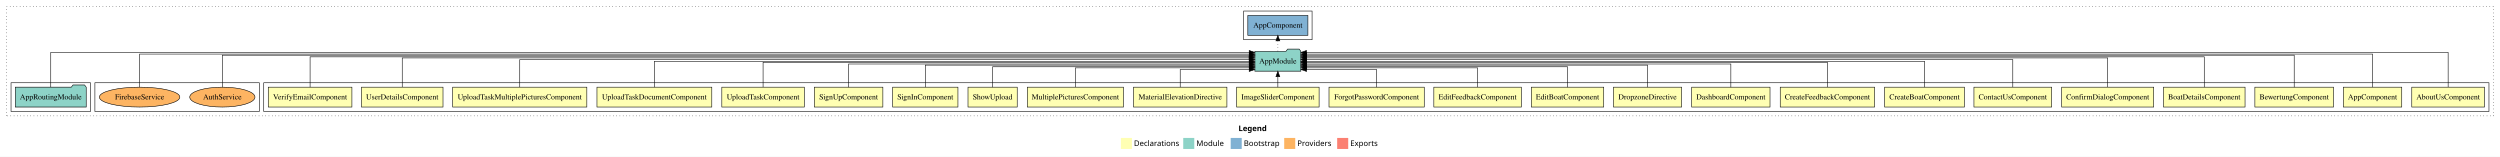
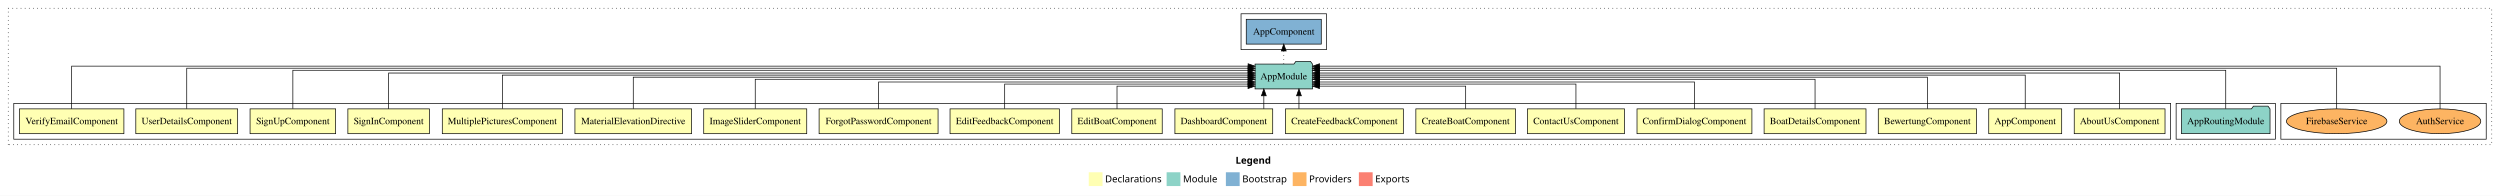
- <svg xmlns="http://www.w3.org/2000/svg" width="4531pt" height="284pt" viewBox="0.00 0.00 4531.00 284.00">
+ <svg xmlns="http://www.w3.org/2000/svg" width="3628pt" height="284pt" viewBox="0.00 0.00 3628.00 284.00">
  <g id="graph0" class="graph" transform="scale(1 1) rotate(0) translate(4 280)">
-     <polygon fill="white" stroke="transparent" points="-4,4 -4,-280 4527,-280 4527,4 -4,4" />
-     <text text-anchor="start" x="2240.51" y="-42.4" font-family="sans-serif" font-weight="bold" font-size="14.00">Legend</text>
-     <polygon fill="#ffffb3" stroke="transparent" points="2027.5,-10 2027.5,-30 2047.5,-30 2047.5,-10 2027.5,-10" />
-     <text text-anchor="start" x="2051.13" y="-15.4" font-family="sans-serif" font-size="14.00">  Declarations</text>
-     <polygon fill="#8dd3c7" stroke="transparent" points="2140.5,-10 2140.5,-30 2160.5,-30 2160.5,-10 2140.5,-10" />
-     <text text-anchor="start" x="2164.23" y="-15.4" font-family="sans-serif" font-size="14.00">  Module</text>
-     <polygon fill="#80b1d3" stroke="transparent" points="2226.5,-10 2226.5,-30 2246.5,-30 2246.5,-10 2226.5,-10" />
-     <text text-anchor="start" x="2250.28" y="-15.4" font-family="sans-serif" font-size="14.00">  Bootstrap</text>
-     <polygon fill="#fdb462" stroke="transparent" points="2323.5,-10 2323.5,-30 2343.5,-30 2343.5,-10 2323.5,-10" />
-     <text text-anchor="start" x="2347.17" y="-15.4" font-family="sans-serif" font-size="14.00">  Providers</text>
-     <polygon fill="#fb8072" stroke="transparent" points="2419.5,-10 2419.5,-30 2439.5,-30 2439.5,-10 2419.5,-10" />
-     <text text-anchor="start" x="2443.23" y="-15.4" font-family="sans-serif" font-size="14.00">  Exports</text>
+     <polygon fill="white" stroke="transparent" points="-4,4 -4,-280 3624,-280 3624,4 -4,4" />
+     <text text-anchor="start" x="1789.01" y="-42.4" font-family="sans-serif" font-weight="bold" font-size="14.00">Legend</text>
+     <polygon fill="#ffffb3" stroke="transparent" points="1576,-10 1576,-30 1596,-30 1596,-10 1576,-10" />
+     <text text-anchor="start" x="1599.63" y="-15.4" font-family="sans-serif" font-size="14.00">  Declarations</text>
+     <polygon fill="#8dd3c7" stroke="transparent" points="1689,-10 1689,-30 1709,-30 1709,-10 1689,-10" />
+     <text text-anchor="start" x="1712.73" y="-15.4" font-family="sans-serif" font-size="14.00">  Module</text>
+     <polygon fill="#80b1d3" stroke="transparent" points="1775,-10 1775,-30 1795,-30 1795,-10 1775,-10" />
+     <text text-anchor="start" x="1798.78" y="-15.4" font-family="sans-serif" font-size="14.00">  Bootstrap</text>
+     <polygon fill="#fdb462" stroke="transparent" points="1872,-10 1872,-30 1892,-30 1892,-10 1872,-10" />
+     <text text-anchor="start" x="1895.67" y="-15.4" font-family="sans-serif" font-size="14.00">  Providers</text>
+     <polygon fill="#fb8072" stroke="transparent" points="1968,-10 1968,-30 1988,-30 1988,-10 1968,-10" />
+     <text text-anchor="start" x="1991.73" y="-15.4" font-family="sans-serif" font-size="14.00">  Exports</text>
    <g id="clust1" class="cluster">
-       <polygon fill="none" stroke="black" stroke-dasharray="1,5" points="8,-70 8,-268 4515,-268 4515,-70 8,-70" />
+       <polygon fill="none" stroke="black" stroke-dasharray="1,5" points="8,-70 8,-268 3612,-268 3612,-70 8,-70" />
+     </g>
+     <g id="clust24" class="cluster">
+       <polygon fill="none" stroke="black" points="1797,-208 1797,-260 1921,-260 1921,-208 1797,-208" />
+     </g>
+     <g id="clust25" class="cluster">
+       <polygon fill="none" stroke="black" points="3306,-78 3306,-130 3604,-130 3604,-78 3306,-78" />
+     </g>
+     <g id="clust22" class="cluster">
+       <polygon fill="none" stroke="black" points="3154,-78 3154,-130 3298,-130 3298,-78 3154,-78" />
    </g>
    <g id="clust2" class="cluster">
-       <polygon fill="none" stroke="black" points="474,-78 474,-130 4507,-130 4507,-78 474,-78" />
-     </g>
-     <g id="clust30" class="cluster">
-       <polygon fill="none" stroke="black" points="168,-78 168,-130 466,-130 466,-78 168,-78" />
-     </g>
-     <g id="clust27" class="cluster">
-       <polygon fill="none" stroke="black" points="16,-78 16,-130 160,-130 160,-78 16,-78" />
-     </g>
-     <g id="clust29" class="cluster">
-       <polygon fill="none" stroke="black" points="2250,-208 2250,-260 2374,-260 2374,-208 2250,-208" />
+       <polygon fill="none" stroke="black" points="16,-78 16,-130 3146,-130 3146,-78 16,-78" />
    </g>
    <g id="node1" class="node">
-       <polygon fill="#ffffb3" stroke="black" points="4498.88,-122 4367.12,-122 4367.12,-86 4498.88,-86 4498.88,-122" />
-       <text text-anchor="middle" x="4433" y="-99.8" font-family="Times,serif" font-size="14.00">AboutUsComponent</text>
-     </g>
-     <g id="node25" class="node">
-       <polygon fill="#8dd3c7" stroke="black" points="2353.66,-187 2350.66,-191 2329.66,-191 2326.66,-187 2270.34,-187 2270.34,-151 2353.66,-151 2353.66,-187" />
-       <text text-anchor="middle" x="2312" y="-164.8" font-family="Times,serif" font-size="14.00">AppModule</text>
+       <polygon fill="#ffffb3" stroke="black" points="3137.88,-122 3006.12,-122 3006.12,-86 3137.88,-86 3137.88,-122" />
+       <text text-anchor="middle" x="3072" y="-99.8" font-family="Times,serif" font-size="14.00">AboutUsComponent</text>
+     </g>
+     <g id="node20" class="node">
+       <polygon fill="#8dd3c7" stroke="black" points="1900.66,-187 1897.66,-191 1876.66,-191 1873.66,-187 1817.34,-187 1817.34,-151 1900.66,-151 1900.66,-187" />
+       <text text-anchor="middle" x="1859" y="-164.8" font-family="Times,serif" font-size="14.00">AppModule</text>
    </g>
    <g id="edge1" class="edge">
-       <path fill="none" stroke="black" d="M4433,-122.38C4433,-146.28 4433,-185 4433,-185 4433,-185 2363.89,-185 2363.89,-185" />
-       <polygon fill="black" stroke="black" points="2363.89,-181.5 2353.89,-185 2363.89,-188.5 2363.89,-181.5" />
+       <path fill="none" stroke="black" d="M3072,-122.03C3072,-142.77 3072,-174 3072,-174 3072,-174 1910.75,-174 1910.75,-174" />
+       <polygon fill="black" stroke="black" points="1910.75,-170.5 1900.75,-174 1910.75,-177.5 1910.75,-170.5" />
    </g>
    <g id="node2" class="node">
-       <polygon fill="#ffffb3" stroke="black" points="4348.94,-122 4243.06,-122 4243.06,-86 4348.94,-86 4348.94,-122" />
-       <text text-anchor="middle" x="4296" y="-99.8" font-family="Times,serif" font-size="14.00">AppComponent</text>
+       <polygon fill="#ffffb3" stroke="black" points="2987.94,-122 2882.06,-122 2882.06,-86 2987.94,-86 2987.94,-122" />
+       <text text-anchor="middle" x="2935" y="-99.8" font-family="Times,serif" font-size="14.00">AppComponent</text>
    </g>
    <g id="edge2" class="edge">
-       <path fill="none" stroke="black" d="M4296,-122.09C4296,-145.13 4296,-182 4296,-182 4296,-182 2363.9,-182 2363.9,-182" />
-       <polygon fill="black" stroke="black" points="2363.9,-178.5 2353.9,-182 2363.9,-185.5 2363.9,-178.5" />
+       <path fill="none" stroke="black" d="M2935,-122.31C2935,-142.15 2935,-171 2935,-171 2935,-171 1910.85,-171 1910.85,-171" />
+       <polygon fill="black" stroke="black" points="1910.85,-167.5 1900.85,-171 1910.85,-174.5 1910.85,-167.5" />
    </g>
    <g id="node3" class="node">
-       <polygon fill="#ffffb3" stroke="black" points="4225.26,-122 4082.74,-122 4082.74,-86 4225.26,-86 4225.26,-122" />
-       <text text-anchor="middle" x="4154" y="-99.8" font-family="Times,serif" font-size="14.00">BewertungComponent</text>
+       <polygon fill="#ffffb3" stroke="black" points="2864.26,-122 2721.74,-122 2721.74,-86 2864.26,-86 2864.26,-122" />
+       <text text-anchor="middle" x="2793" y="-99.8" font-family="Times,serif" font-size="14.00">BewertungComponent</text>
    </g>
    <g id="edge3" class="edge">
-       <path fill="none" stroke="black" d="M4154,-122.01C4154,-144.49 4154,-180 4154,-180 4154,-180 2363.93,-180 2363.93,-180" />
-       <polygon fill="black" stroke="black" points="2363.93,-176.5 2353.93,-180 2363.93,-183.5 2363.93,-176.5" />
+       <path fill="none" stroke="black" d="M2793,-122.17C2793,-141.09 2793,-168 2793,-168 2793,-168 1910.95,-168 1910.95,-168" />
+       <polygon fill="black" stroke="black" points="1910.95,-164.5 1900.95,-168 1910.95,-171.5 1910.95,-164.5" />
    </g>
    <g id="node4" class="node">
-       <polygon fill="#ffffb3" stroke="black" points="4064.93,-122 3917.07,-122 3917.07,-86 4064.93,-86 4064.93,-122" />
-       <text text-anchor="middle" x="3991" y="-99.8" font-family="Times,serif" font-size="14.00">BoatDetailsComponent</text>
+       <polygon fill="#ffffb3" stroke="black" points="2703.93,-122 2556.07,-122 2556.07,-86 2703.93,-86 2703.93,-122" />
+       <text text-anchor="middle" x="2630" y="-99.8" font-family="Times,serif" font-size="14.00">BoatDetailsComponent</text>
    </g>
    <g id="edge4" class="edge">
-       <path fill="none" stroke="black" d="M3991,-122.04C3991,-143.66 3991,-177 3991,-177 3991,-177 2363.92,-177 2363.92,-177" />
-       <polygon fill="black" stroke="black" points="2363.92,-173.5 2353.92,-177 2363.92,-180.5 2363.92,-173.5" />
+       <path fill="none" stroke="black" d="M2630,-122.3C2630,-140.27 2630,-165 2630,-165 2630,-165 1910.73,-165 1910.73,-165" />
+       <polygon fill="black" stroke="black" points="1910.73,-161.5 1900.73,-165 1910.73,-168.5 1910.73,-161.5" />
    </g>
    <g id="node5" class="node">
-       <polygon fill="#ffffb3" stroke="black" points="3899.37,-122 3732.63,-122 3732.63,-86 3899.37,-86 3899.37,-122" />
-       <text text-anchor="middle" x="3816" y="-99.8" font-family="Times,serif" font-size="14.00">ConfirmDialogComponent</text>
+       <polygon fill="#ffffb3" stroke="black" points="2538.37,-122 2371.63,-122 2371.63,-86 2538.37,-86 2538.37,-122" />
+       <text text-anchor="middle" x="2455" y="-99.8" font-family="Times,serif" font-size="14.00">ConfirmDialogComponent</text>
    </g>
    <g id="edge5" class="edge">
-       <path fill="none" stroke="black" d="M3816,-122.28C3816,-143.32 3816,-175 3816,-175 3816,-175 2363.8,-175 2363.8,-175" />
-       <polygon fill="black" stroke="black" points="2363.8,-171.5 2353.8,-175 2363.8,-178.5 2363.8,-171.5" />
+       <path fill="none" stroke="black" d="M2455,-122.04C2455,-138.73 2455,-161 2455,-161 2455,-161 1910.91,-161 1910.91,-161" />
+       <polygon fill="black" stroke="black" points="1910.91,-157.5 1900.91,-161 1910.91,-164.5 1910.91,-157.5" />
    </g>
    <g id="node6" class="node">
-       <polygon fill="#ffffb3" stroke="black" points="3714.43,-122 3573.57,-122 3573.57,-86 3714.43,-86 3714.43,-122" />
-       <text text-anchor="middle" x="3644" y="-99.8" font-family="Times,serif" font-size="14.00">ContactUsComponent</text>
+       <polygon fill="#ffffb3" stroke="black" points="2353.43,-122 2212.57,-122 2212.57,-86 2353.43,-86 2353.43,-122" />
+       <text text-anchor="middle" x="2283" y="-99.8" font-family="Times,serif" font-size="14.00">ContactUsComponent</text>
    </g>
    <g id="edge6" class="edge">
-       <path fill="none" stroke="black" d="M3644,-122.22C3644,-142.37 3644,-172 3644,-172 3644,-172 2363.69,-172 2363.69,-172" />
-       <polygon fill="black" stroke="black" points="2363.69,-168.5 2353.69,-172 2363.69,-175.5 2363.69,-168.5" />
+       <path fill="none" stroke="black" d="M2283,-122.28C2283,-137.95 2283,-158 2283,-158 2283,-158 1910.82,-158 1910.82,-158" />
+       <polygon fill="black" stroke="black" points="1910.82,-154.5 1900.82,-158 1910.82,-161.5 1910.82,-154.5" />
    </g>
    <g id="node7" class="node">
-       <polygon fill="#ffffb3" stroke="black" points="3556.31,-122 3411.69,-122 3411.69,-86 3556.31,-86 3556.31,-122" />
-       <text text-anchor="middle" x="3484" y="-99.8" font-family="Times,serif" font-size="14.00">CreateBoatComponent</text>
+       <polygon fill="#ffffb3" stroke="black" points="2195.31,-122 2050.69,-122 2050.69,-86 2195.31,-86 2195.31,-122" />
+       <text text-anchor="middle" x="2123" y="-99.8" font-family="Times,serif" font-size="14.00">CreateBoatComponent</text>
    </g>
    <g id="edge7" class="edge">
-       <path fill="none" stroke="black" d="M3484,-122.11C3484,-141.34 3484,-169 3484,-169 3484,-169 2363.71,-169 2363.71,-169" />
-       <polygon fill="black" stroke="black" points="2363.71,-165.5 2353.71,-169 2363.71,-172.5 2363.71,-165.5" />
+       <path fill="none" stroke="black" d="M2123,-122.12C2123,-136.78 2123,-155 2123,-155 2123,-155 1910.83,-155 1910.83,-155" />
+       <polygon fill="black" stroke="black" points="1910.83,-151.5 1900.83,-155 1910.83,-158.5 1910.83,-151.5" />
    </g>
    <g id="node8" class="node">
-       <polygon fill="#ffffb3" stroke="black" points="3393.51,-122 3222.49,-122 3222.49,-86 3393.51,-86 3393.51,-122" />
-       <text text-anchor="middle" x="3308" y="-99.8" font-family="Times,serif" font-size="14.00">CreateFeedbackComponent</text>
+       <polygon fill="#ffffb3" stroke="black" points="2032.51,-122 1861.49,-122 1861.49,-86 2032.51,-86 2032.51,-122" />
+       <text text-anchor="middle" x="1947" y="-99.8" font-family="Times,serif" font-size="14.00">CreateFeedbackComponent</text>
    </g>
    <g id="edge8" class="edge">
-       <path fill="none" stroke="black" d="M3308,-122.22C3308,-140.83 3308,-167 3308,-167 3308,-167 2363.84,-167 2363.84,-167" />
-       <polygon fill="black" stroke="black" points="2363.84,-163.5 2353.84,-167 2363.84,-170.5 2363.84,-163.5" />
+       <path fill="none" stroke="black" d="M1881.04,-122.11C1881.04,-122.11 1881.04,-140.99 1881.04,-140.99" />
+       <polygon fill="black" stroke="black" points="1877.54,-140.99 1881.04,-150.99 1884.54,-140.99 1877.54,-140.99" />
    </g>
    <g id="node9" class="node">
-       <polygon fill="#ffffb3" stroke="black" points="3203.97,-122 3062.03,-122 3062.03,-86 3203.97,-86 3203.97,-122" />
-       <text text-anchor="middle" x="3133" y="-99.8" font-family="Times,serif" font-size="14.00">DashboardComponent</text>
+       <polygon fill="#ffffb3" stroke="black" points="1842.97,-122 1701.03,-122 1701.03,-86 1842.97,-86 1842.97,-122" />
+       <text text-anchor="middle" x="1772" y="-99.8" font-family="Times,serif" font-size="14.00">DashboardComponent</text>
    </g>
    <g id="edge9" class="edge">
-       <path fill="none" stroke="black" d="M3133,-122C3133,-139.68 3133,-164 3133,-164 3133,-164 2363.84,-164 2363.84,-164" />
-       <polygon fill="black" stroke="black" points="2363.84,-160.5 2353.84,-164 2363.84,-167.5 2363.84,-160.5" />
+       <path fill="none" stroke="black" d="M1830.08,-122.11C1830.08,-122.11 1830.08,-140.99 1830.08,-140.99" />
+       <polygon fill="black" stroke="black" points="1826.58,-140.99 1830.08,-150.99 1833.58,-140.99 1826.58,-140.99" />
    </g>
    <g id="node10" class="node">
-       <polygon fill="#ffffb3" stroke="black" points="3043.78,-122 2920.22,-122 2920.22,-86 3043.78,-86 3043.78,-122" />
-       <text text-anchor="middle" x="2982" y="-99.8" font-family="Times,serif" font-size="14.00">DropzoneDirective</text>
+       <polygon fill="#ffffb3" stroke="black" points="1682.61,-122 1551.39,-122 1551.39,-86 1682.61,-86 1682.61,-122" />
+       <text text-anchor="middle" x="1617" y="-99.8" font-family="Times,serif" font-size="14.00">EditBoatComponent</text>
    </g>
    <g id="edge10" class="edge">
-       <path fill="none" stroke="black" d="M2982,-122.03C2982,-139.06 2982,-162 2982,-162 2982,-162 2363.66,-162 2363.66,-162" />
-       <polygon fill="black" stroke="black" points="2363.66,-158.5 2353.66,-162 2363.66,-165.5 2363.66,-158.5" />
+       <path fill="none" stroke="black" d="M1617,-122.12C1617,-136.78 1617,-155 1617,-155 1617,-155 1807.12,-155 1807.12,-155" />
+       <polygon fill="black" stroke="black" points="1807.12,-158.5 1817.12,-155 1807.12,-151.5 1807.12,-158.5" />
    </g>
    <g id="node11" class="node">
-       <polygon fill="#ffffb3" stroke="black" points="2902.61,-122 2771.39,-122 2771.39,-86 2902.61,-86 2902.61,-122" />
-       <text text-anchor="middle" x="2837" y="-99.8" font-family="Times,serif" font-size="14.00">EditBoatComponent</text>
+       <polygon fill="#ffffb3" stroke="black" points="1533.31,-122 1374.69,-122 1374.69,-86 1533.31,-86 1533.31,-122" />
+       <text text-anchor="middle" x="1454" y="-99.8" font-family="Times,serif" font-size="14.00">EditFeedbackComponent</text>
    </g>
    <g id="edge11" class="edge">
-       <path fill="none" stroke="black" d="M2837,-122.01C2837,-138.05 2837,-159 2837,-159 2837,-159 2364.08,-159 2364.08,-159" />
-       <polygon fill="black" stroke="black" points="2364.08,-155.5 2354.08,-159 2364.08,-162.5 2364.08,-155.5" />
+       <path fill="none" stroke="black" d="M1454,-122.28C1454,-137.95 1454,-158 1454,-158 1454,-158 1807.18,-158 1807.18,-158" />
+       <polygon fill="black" stroke="black" points="1807.18,-161.5 1817.18,-158 1807.18,-154.5 1807.18,-161.5" />
    </g>
    <g id="node12" class="node">
-       <polygon fill="#ffffb3" stroke="black" points="2753.31,-122 2594.69,-122 2594.69,-86 2753.31,-86 2753.31,-122" />
-       <text text-anchor="middle" x="2674" y="-99.8" font-family="Times,serif" font-size="14.00">EditFeedbackComponent</text>
+       <polygon fill="#ffffb3" stroke="black" points="1357.32,-122 1184.68,-122 1184.68,-86 1357.32,-86 1357.32,-122" />
+       <text text-anchor="middle" x="1271" y="-99.8" font-family="Times,serif" font-size="14.00">ForgotPasswordComponent</text>
    </g>
    <g id="edge12" class="edge">
-       <path fill="none" stroke="black" d="M2674,-122.24C2674,-137.57 2674,-157 2674,-157 2674,-157 2363.88,-157 2363.88,-157" />
-       <polygon fill="black" stroke="black" points="2363.88,-153.5 2353.88,-157 2363.88,-160.5 2363.88,-153.5" />
+       <path fill="none" stroke="black" d="M1271,-122.04C1271,-138.73 1271,-161 1271,-161 1271,-161 1807.18,-161 1807.18,-161" />
+       <polygon fill="black" stroke="black" points="1807.18,-164.5 1817.18,-161 1807.18,-157.5 1807.18,-164.5" />
    </g>
    <g id="node13" class="node">
-       <polygon fill="#ffffb3" stroke="black" points="2577.32,-122 2404.68,-122 2404.68,-86 2577.32,-86 2577.32,-122" />
-       <text text-anchor="middle" x="2491" y="-99.8" font-family="Times,serif" font-size="14.00">ForgotPasswordComponent</text>
+       <polygon fill="#ffffb3" stroke="black" points="1166.75,-122 1017.25,-122 1017.25,-86 1166.75,-86 1166.75,-122" />
+       <text text-anchor="middle" x="1092" y="-99.8" font-family="Times,serif" font-size="14.00">ImageSliderComponent</text>
    </g>
    <g id="edge13" class="edge">
-       <path fill="none" stroke="black" d="M2491,-122.05C2491,-136.37 2491,-154 2491,-154 2491,-154 2363.97,-154 2363.97,-154" />
-       <polygon fill="black" stroke="black" points="2363.97,-150.5 2353.97,-154 2363.97,-157.5 2363.97,-150.5" />
+       <path fill="none" stroke="black" d="M1092,-122.3C1092,-140.27 1092,-165 1092,-165 1092,-165 1807.22,-165 1807.22,-165" />
+       <polygon fill="black" stroke="black" points="1807.22,-168.5 1817.22,-165 1807.22,-161.5 1807.22,-168.5" />
    </g>
    <g id="node14" class="node">
-       <polygon fill="#ffffb3" stroke="black" points="2386.75,-122 2237.25,-122 2237.25,-86 2386.75,-86 2386.75,-122" />
-       <text text-anchor="middle" x="2312" y="-99.8" font-family="Times,serif" font-size="14.00">ImageSliderComponent</text>
+       <polygon fill="#ffffb3" stroke="black" points="999.66,-122 830.34,-122 830.34,-86 999.66,-86 999.66,-122" />
+       <text text-anchor="middle" x="915" y="-99.8" font-family="Times,serif" font-size="14.00">MaterialElevationDirective</text>
    </g>
    <g id="edge14" class="edge">
-       <path fill="none" stroke="black" d="M2312,-122.11C2312,-122.11 2312,-140.99 2312,-140.99" />
-       <polygon fill="black" stroke="black" points="2308.5,-140.99 2312,-150.99 2315.5,-140.99 2308.5,-140.99" />
+       <path fill="none" stroke="black" d="M915,-122.17C915,-141.09 915,-168 915,-168 915,-168 1807.22,-168 1807.22,-168" />
+       <polygon fill="black" stroke="black" points="1807.22,-171.5 1817.22,-168 1807.22,-164.5 1807.22,-171.5" />
    </g>
    <g id="node15" class="node">
-       <polygon fill="#ffffb3" stroke="black" points="2219.66,-122 2050.34,-122 2050.34,-86 2219.66,-86 2219.66,-122" />
-       <text text-anchor="middle" x="2135" y="-99.8" font-family="Times,serif" font-size="14.00">MaterialElevationDirective</text>
+       <polygon fill="#ffffb3" stroke="black" points="812.15,-122 637.85,-122 637.85,-86 812.15,-86 812.15,-122" />
+       <text text-anchor="middle" x="725" y="-99.8" font-family="Times,serif" font-size="14.00">MultiplePicturesComponent</text>
    </g>
    <g id="edge15" class="edge">
-       <path fill="none" stroke="black" d="M2135,-122.05C2135,-136.37 2135,-154 2135,-154 2135,-154 2260.05,-154 2260.05,-154" />
-       <polygon fill="black" stroke="black" points="2260.05,-157.5 2270.05,-154 2260.05,-150.5 2260.05,-157.5" />
+       <path fill="none" stroke="black" d="M725,-122.31C725,-142.15 725,-171 725,-171 725,-171 1807.3,-171 1807.3,-171" />
+       <polygon fill="black" stroke="black" points="1807.3,-174.5 1817.3,-171 1807.3,-167.5 1807.3,-174.5" />
    </g>
    <g id="node16" class="node">
-       <polygon fill="#ffffb3" stroke="black" points="2032.15,-122 1857.85,-122 1857.85,-86 2032.15,-86 2032.15,-122" />
-       <text text-anchor="middle" x="1945" y="-99.8" font-family="Times,serif" font-size="14.00">MultiplePicturesComponent</text>
+       <polygon fill="#ffffb3" stroke="black" points="619.17,-122 500.83,-122 500.83,-86 619.17,-86 619.17,-122" />
+       <text text-anchor="middle" x="560" y="-99.8" font-family="Times,serif" font-size="14.00">SignInComponent</text>
    </g>
    <g id="edge16" class="edge">
-       <path fill="none" stroke="black" d="M1945,-122.24C1945,-137.57 1945,-157 1945,-157 1945,-157 2260.26,-157 2260.26,-157" />
-       <polygon fill="black" stroke="black" points="2260.26,-160.5 2270.26,-157 2260.26,-153.5 2260.26,-160.5" />
+       <path fill="none" stroke="black" d="M560,-122.03C560,-142.77 560,-174 560,-174 560,-174 1807.25,-174 1807.25,-174" />
+       <polygon fill="black" stroke="black" points="1807.25,-177.5 1817.25,-174 1807.25,-170.5 1807.25,-177.5" />
    </g>
    <g id="node17" class="node">
-       <polygon fill="#ffffb3" stroke="black" points="1839.6,-122 1750.4,-122 1750.4,-86 1839.6,-86 1839.6,-122" />
-       <text text-anchor="middle" x="1795" y="-99.8" font-family="Times,serif" font-size="14.00">ShowUpload</text>
+       <polygon fill="#ffffb3" stroke="black" points="483.11,-122 358.89,-122 358.89,-86 483.11,-86 483.11,-122" />
+       <text text-anchor="middle" x="421" y="-99.8" font-family="Times,serif" font-size="14.00">SignUpComponent</text>
    </g>
    <g id="edge17" class="edge">
-       <path fill="none" stroke="black" d="M1795,-122.01C1795,-138.05 1795,-159 1795,-159 1795,-159 2260.13,-159 2260.13,-159" />
-       <polygon fill="black" stroke="black" points="2260.13,-162.5 2270.13,-159 2260.13,-155.5 2260.13,-162.5" />
+       <path fill="none" stroke="black" d="M421,-122.29C421,-144.21 421,-178 421,-178 421,-178 1807.13,-178 1807.13,-178" />
+       <polygon fill="black" stroke="black" points="1807.13,-181.5 1817.13,-178 1807.13,-174.5 1807.13,-181.5" />
    </g>
    <g id="node18" class="node">
-       <polygon fill="#ffffb3" stroke="black" points="1732.17,-122 1613.83,-122 1613.83,-86 1732.17,-86 1732.17,-122" />
-       <text text-anchor="middle" x="1673" y="-99.8" font-family="Times,serif" font-size="14.00">SignInComponent</text>
+       <polygon fill="#ffffb3" stroke="black" points="340.91,-122 193.09,-122 193.09,-86 340.91,-86 340.91,-122" />
+       <text text-anchor="middle" x="267" y="-99.8" font-family="Times,serif" font-size="14.00">UserDetailsComponent</text>
    </g>
    <g id="edge18" class="edge">
-       <path fill="none" stroke="black" d="M1673,-122.03C1673,-139.06 1673,-162 1673,-162 1673,-162 2260.07,-162 2260.07,-162" />
-       <polygon fill="black" stroke="black" points="2260.07,-165.5 2270.07,-162 2260.07,-158.5 2260.07,-165.5" />
+       <path fill="none" stroke="black" d="M267,-122.25C267,-145.02 267,-181 267,-181 267,-181 1807.24,-181 1807.24,-181" />
+       <polygon fill="black" stroke="black" points="1807.24,-184.5 1817.24,-181 1807.24,-177.5 1807.24,-184.5" />
    </g>
    <g id="node19" class="node">
-       <polygon fill="#ffffb3" stroke="black" points="1596.11,-122 1471.89,-122 1471.89,-86 1596.11,-86 1596.11,-122" />
-       <text text-anchor="middle" x="1534" y="-99.8" font-family="Times,serif" font-size="14.00">SignUpComponent</text>
+       <polygon fill="#ffffb3" stroke="black" points="175.8,-122 24.2,-122 24.2,-86 175.8,-86 175.8,-122" />
+       <text text-anchor="middle" x="100" y="-99.8" font-family="Times,serif" font-size="14.00">VerifyEmailComponent</text>
    </g>
    <g id="edge19" class="edge">
-       <path fill="none" stroke="black" d="M1534,-122C1534,-139.68 1534,-164 1534,-164 1534,-164 2260.17,-164 2260.17,-164" />
-       <polygon fill="black" stroke="black" points="2260.17,-167.5 2270.17,-164 2260.17,-160.5 2260.17,-167.5" />
-     </g>
-     <g id="node20" class="node">
-       <polygon fill="#ffffb3" stroke="black" points="1453.76,-122 1304.24,-122 1304.24,-86 1453.76,-86 1453.76,-122" />
-       <text text-anchor="middle" x="1379" y="-99.8" font-family="Times,serif" font-size="14.00">UploadTaskComponent</text>
+       <path fill="none" stroke="black" d="M100,-122.15C100,-145.76 100,-184 100,-184 100,-184 1807.25,-184 1807.25,-184" />
+       <polygon fill="black" stroke="black" points="1807.25,-187.5 1817.25,-184 1807.25,-180.5 1807.25,-187.5" />
+     </g>
+     <g id="node22" class="node">
+       <polygon fill="#80b1d3" stroke="black" points="1913.44,-252 1804.56,-252 1804.56,-216 1913.44,-216 1913.44,-252" />
+       <text text-anchor="middle" x="1859" y="-229.8" font-family="Times,serif" font-size="14.00">AppComponent </text>
+     </g>
+     <g id="edge21" class="edge">
+       <path fill="none" stroke="black" stroke-dasharray="1,5" d="M1859,-187.11C1859,-187.11 1859,-205.99 1859,-205.99" />
+       <polygon fill="black" stroke="black" points="1855.5,-205.99 1859,-215.99 1862.5,-205.99 1855.5,-205.99" />
+     </g>
+     <g id="node21" class="node">
+       <polygon fill="#8dd3c7" stroke="black" points="3290.27,-122 3287.27,-126 3266.27,-126 3263.27,-122 3161.73,-122 3161.73,-86 3290.27,-86 3290.27,-122" />
+       <text text-anchor="middle" x="3226" y="-99.8" font-family="Times,serif" font-size="14.00">AppRoutingModule</text>
    </g>
    <g id="edge20" class="edge">
-       <path fill="none" stroke="black" d="M1379,-122.22C1379,-140.83 1379,-167 1379,-167 1379,-167 2260.1,-167 2260.1,-167" />
-       <polygon fill="black" stroke="black" points="2260.1,-170.5 2270.1,-167 2260.1,-163.5 2260.1,-170.5" />
-     </g>
-     <g id="node21" class="node">
-       <polygon fill="#ffffb3" stroke="black" points="1286.07,-122 1077.93,-122 1077.93,-86 1286.07,-86 1286.07,-122" />
-       <text text-anchor="middle" x="1182" y="-99.8" font-family="Times,serif" font-size="14.00">UploadTaskDocumentComponent</text>
-     </g>
-     <g id="edge21" class="edge">
-       <path fill="none" stroke="black" d="M1182,-122.11C1182,-141.34 1182,-169 1182,-169 1182,-169 2260.1,-169 2260.1,-169" />
-       <polygon fill="black" stroke="black" points="2260.1,-172.5 2270.1,-169 2260.1,-165.5 2260.1,-172.5" />
-     </g>
-     <g id="node22" class="node">
-       <polygon fill="#ffffb3" stroke="black" points="1059.58,-122 816.42,-122 816.42,-86 1059.58,-86 1059.58,-122" />
-       <text text-anchor="middle" x="938" y="-99.8" font-family="Times,serif" font-size="14.00">UploadTaskMultiplePicturesComponent</text>
+       <path fill="none" stroke="black" d="M3226,-122.29C3226,-144.21 3226,-178 3226,-178 3226,-178 1910.66,-178 1910.66,-178" />
+       <polygon fill="black" stroke="black" points="1910.66,-174.5 1900.66,-178 1910.66,-181.5 1910.66,-174.5" />
+     </g>
+     <g id="node23" class="node">
+       <ellipse fill="#fdb462" stroke="black" cx="3537" cy="-104" rx="59.11" ry="18" />
+       <text text-anchor="middle" x="3537" y="-99.8" font-family="Times,serif" font-size="14.00">AuthService</text>
    </g>
    <g id="edge22" class="edge">
-       <path fill="none" stroke="black" d="M938,-122.22C938,-142.37 938,-172 938,-172 938,-172 2260.13,-172 2260.13,-172" />
-       <polygon fill="black" stroke="black" points="2260.13,-175.5 2270.13,-172 2260.13,-168.5 2260.13,-175.5" />
-     </g>
-     <g id="node23" class="node">
-       <polygon fill="#ffffb3" stroke="black" points="798.91,-122 651.09,-122 651.09,-86 798.91,-86 798.91,-122" />
-       <text text-anchor="middle" x="725" y="-99.8" font-family="Times,serif" font-size="14.00">UserDetailsComponent</text>
+       <path fill="none" stroke="black" d="M3537,-122.15C3537,-145.76 3537,-184 3537,-184 3537,-184 1910.9,-184 1910.9,-184" />
+       <polygon fill="black" stroke="black" points="1910.9,-180.5 1900.9,-184 1910.9,-187.5 1910.9,-180.5" />
+     </g>
+     <g id="node24" class="node">
+       <ellipse fill="#fdb462" stroke="black" cx="3387" cy="-104" rx="72.91" ry="18" />
+       <text text-anchor="middle" x="3387" y="-99.8" font-family="Times,serif" font-size="14.00">FirebaseService</text>
    </g>
    <g id="edge23" class="edge">
-       <path fill="none" stroke="black" d="M725,-122.28C725,-143.32 725,-175 725,-175 725,-175 2259.96,-175 2259.96,-175" />
-       <polygon fill="black" stroke="black" points="2259.96,-178.5 2269.96,-175 2259.96,-171.5 2259.96,-178.5" />
-     </g>
-     <g id="node24" class="node">
-       <polygon fill="#ffffb3" stroke="black" points="633.8,-122 482.2,-122 482.2,-86 633.8,-86 633.8,-122" />
-       <text text-anchor="middle" x="558" y="-99.8" font-family="Times,serif" font-size="14.00">VerifyEmailComponent</text>
-     </g>
-     <g id="edge24" class="edge">
-       <path fill="none" stroke="black" d="M558,-122.04C558,-143.66 558,-177 558,-177 558,-177 2259.94,-177 2259.94,-177" />
-       <polygon fill="black" stroke="black" points="2259.94,-180.5 2269.94,-177 2259.94,-173.5 2259.94,-180.5" />
-     </g>
-     <g id="node27" class="node">
-       <polygon fill="#80b1d3" stroke="black" points="2366.44,-252 2257.56,-252 2257.56,-216 2366.44,-216 2366.44,-252" />
-       <text text-anchor="middle" x="2312" y="-229.8" font-family="Times,serif" font-size="14.00">AppComponent </text>
-     </g>
-     <g id="edge26" class="edge">
-       <path fill="none" stroke="black" stroke-dasharray="1,5" d="M2312,-187.11C2312,-187.11 2312,-205.99 2312,-205.99" />
-       <polygon fill="black" stroke="black" points="2308.5,-205.99 2312,-215.99 2315.5,-205.99 2308.5,-205.99" />
-     </g>
-     <g id="node26" class="node">
-       <polygon fill="#8dd3c7" stroke="black" points="152.27,-122 149.27,-126 128.27,-126 125.27,-122 23.73,-122 23.73,-86 152.27,-86 152.27,-122" />
-       <text text-anchor="middle" x="88" y="-99.8" font-family="Times,serif" font-size="14.00">AppRoutingModule</text>
-     </g>
-     <g id="edge25" class="edge">
-       <path fill="none" stroke="black" d="M88,-122.38C88,-146.28 88,-185 88,-185 88,-185 2260.05,-185 2260.05,-185" />
-       <polygon fill="black" stroke="black" points="2260.05,-188.5 2270.05,-185 2260.05,-181.5 2260.05,-188.5" />
-     </g>
-     <g id="node28" class="node">
-       <ellipse fill="#fdb462" stroke="black" cx="399" cy="-104" rx="59.11" ry="18" />
-       <text text-anchor="middle" x="399" y="-99.8" font-family="Times,serif" font-size="14.00">AuthService</text>
-     </g>
-     <g id="edge27" class="edge">
-       <path fill="none" stroke="black" d="M399,-122.01C399,-144.49 399,-180 399,-180 399,-180 2260.27,-180 2260.27,-180" />
-       <polygon fill="black" stroke="black" points="2260.27,-183.5 2270.27,-180 2260.27,-176.5 2260.27,-183.5" />
-     </g>
-     <g id="node29" class="node">
-       <ellipse fill="#fdb462" stroke="black" cx="249" cy="-104" rx="72.91" ry="18" />
-       <text text-anchor="middle" x="249" y="-99.8" font-family="Times,serif" font-size="14.00">FirebaseService</text>
-     </g>
-     <g id="edge28" class="edge">
-       <path fill="none" stroke="black" d="M249,-122.09C249,-145.13 249,-182 249,-182 249,-182 2260.32,-182 2260.32,-182" />
-       <polygon fill="black" stroke="black" points="2260.32,-185.5 2270.32,-182 2260.32,-178.5 2260.32,-185.5" />
+       <path fill="none" stroke="black" d="M3387,-122.25C3387,-145.02 3387,-181 3387,-181 3387,-181 1910.66,-181 1910.66,-181" />
+       <polygon fill="black" stroke="black" points="1910.66,-177.5 1900.66,-181 1910.66,-184.5 1910.66,-177.5" />
    </g>
  </g>
</svg>
